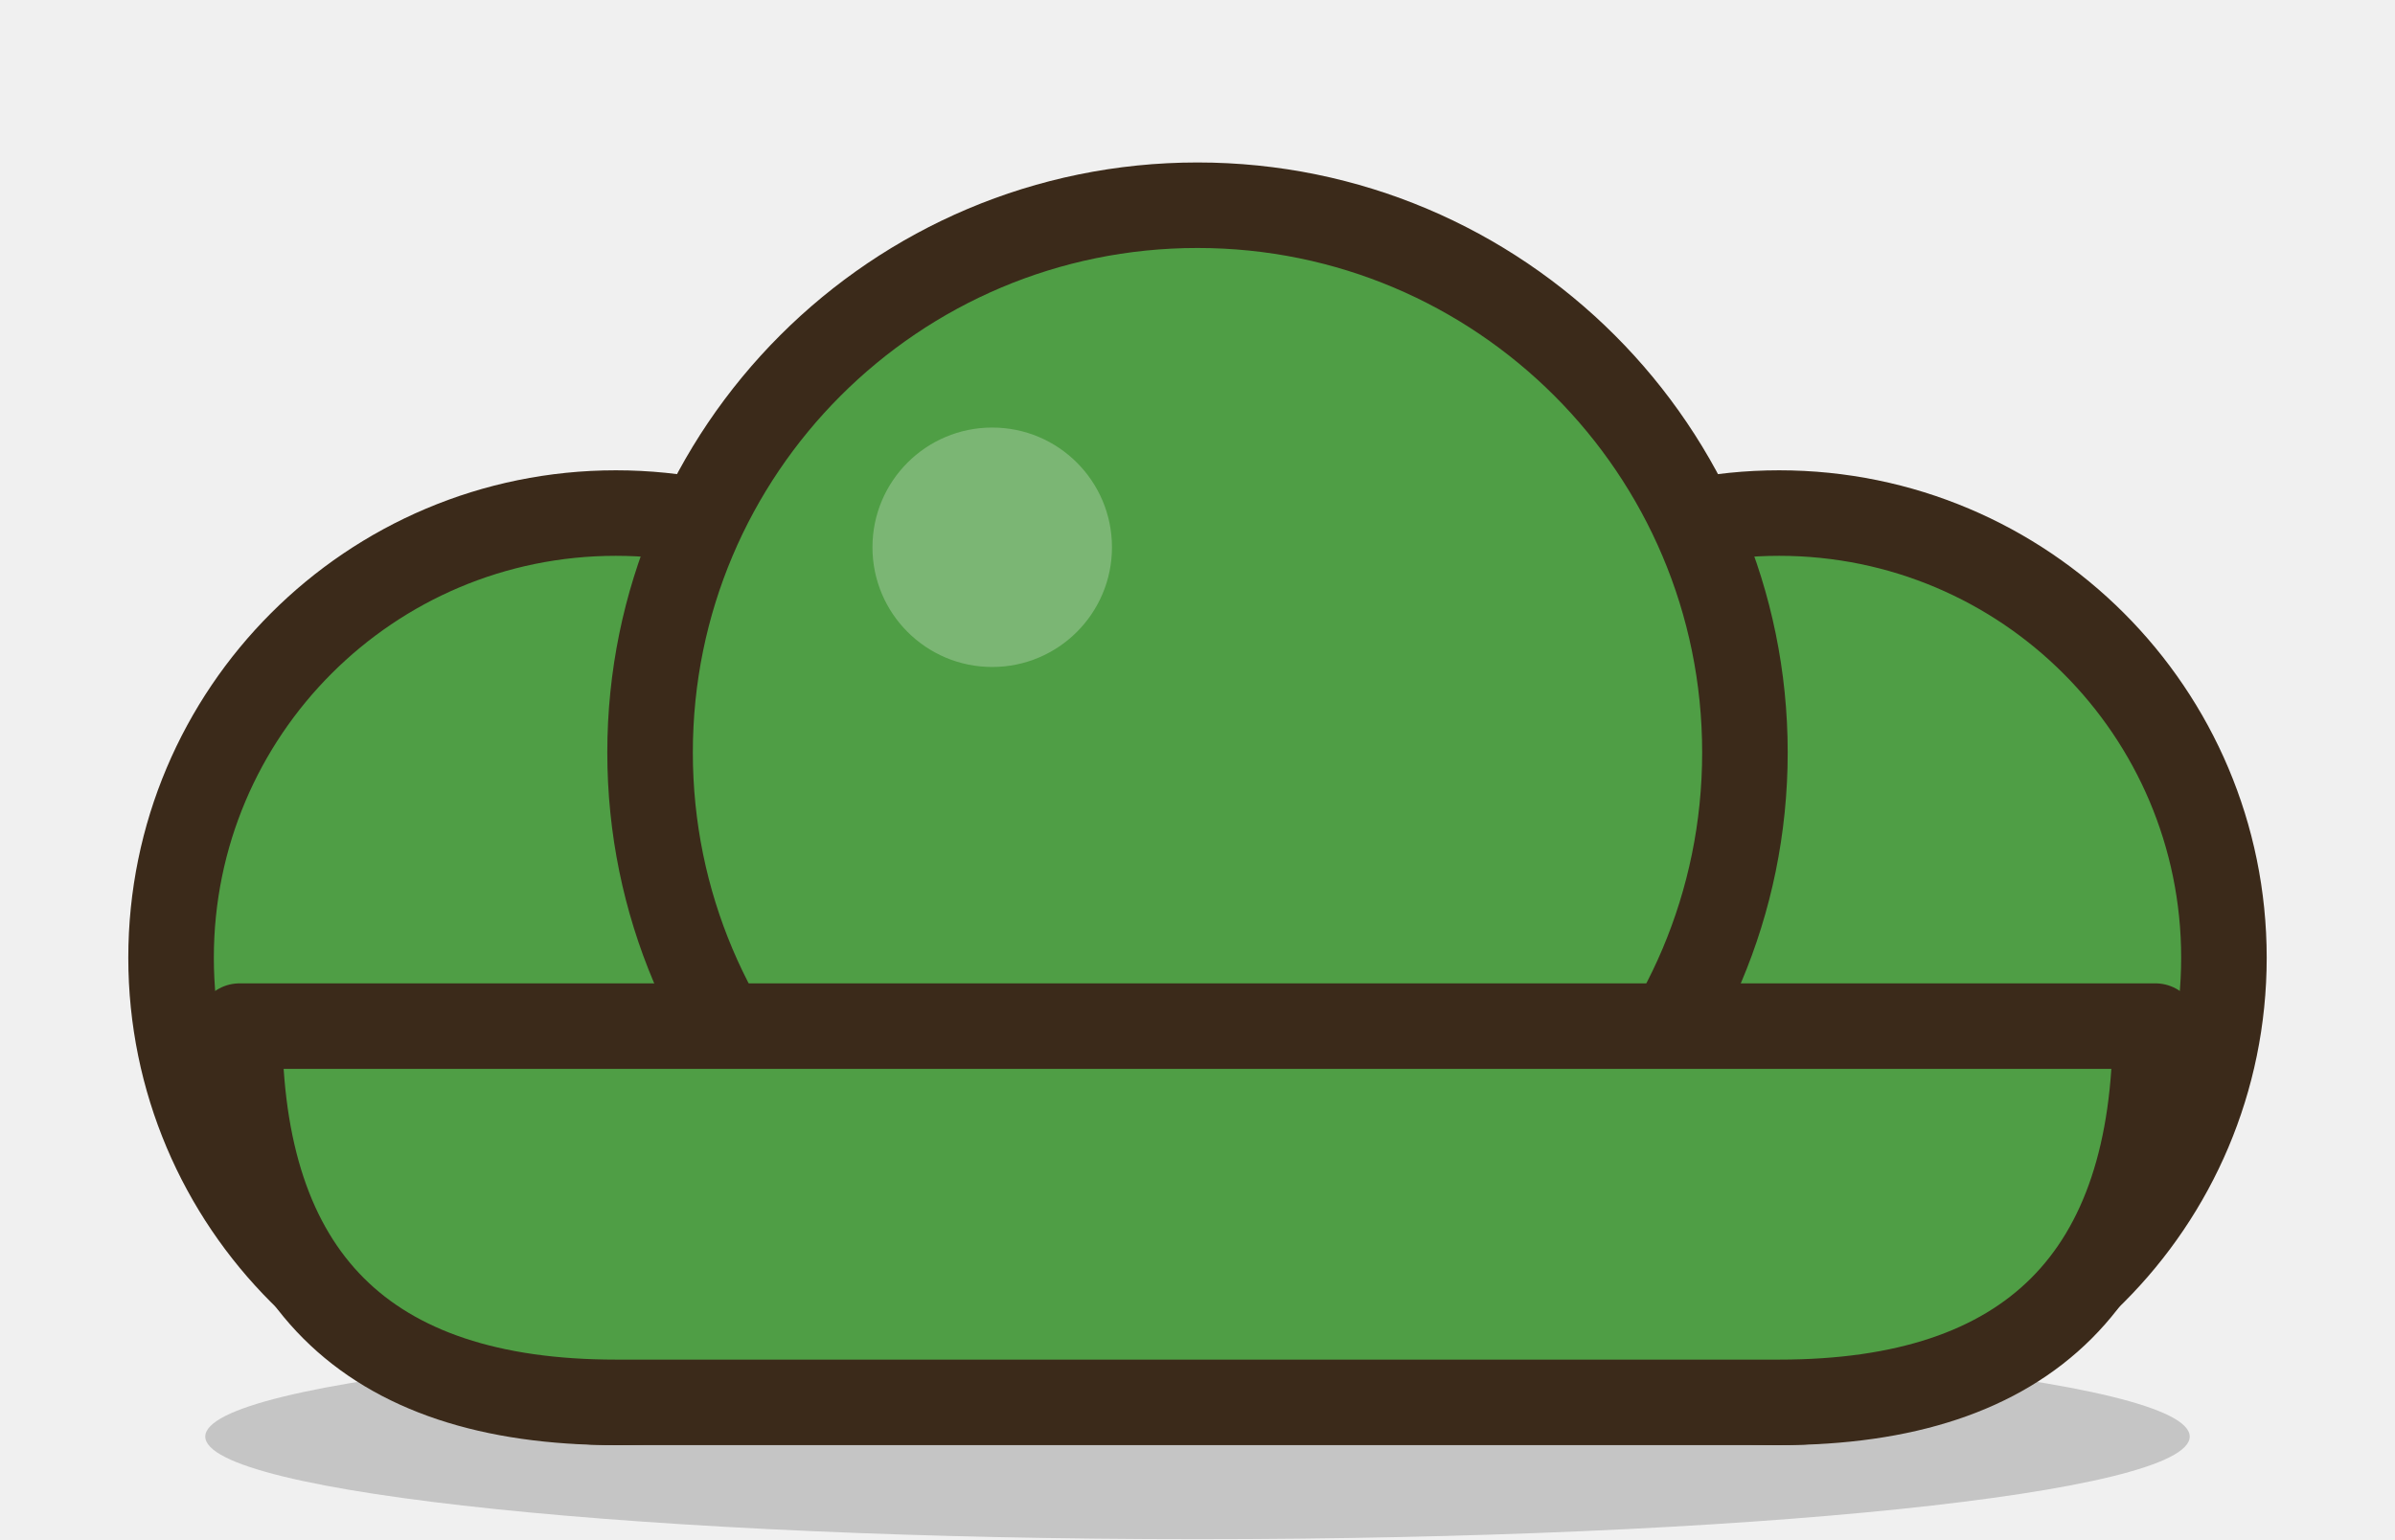
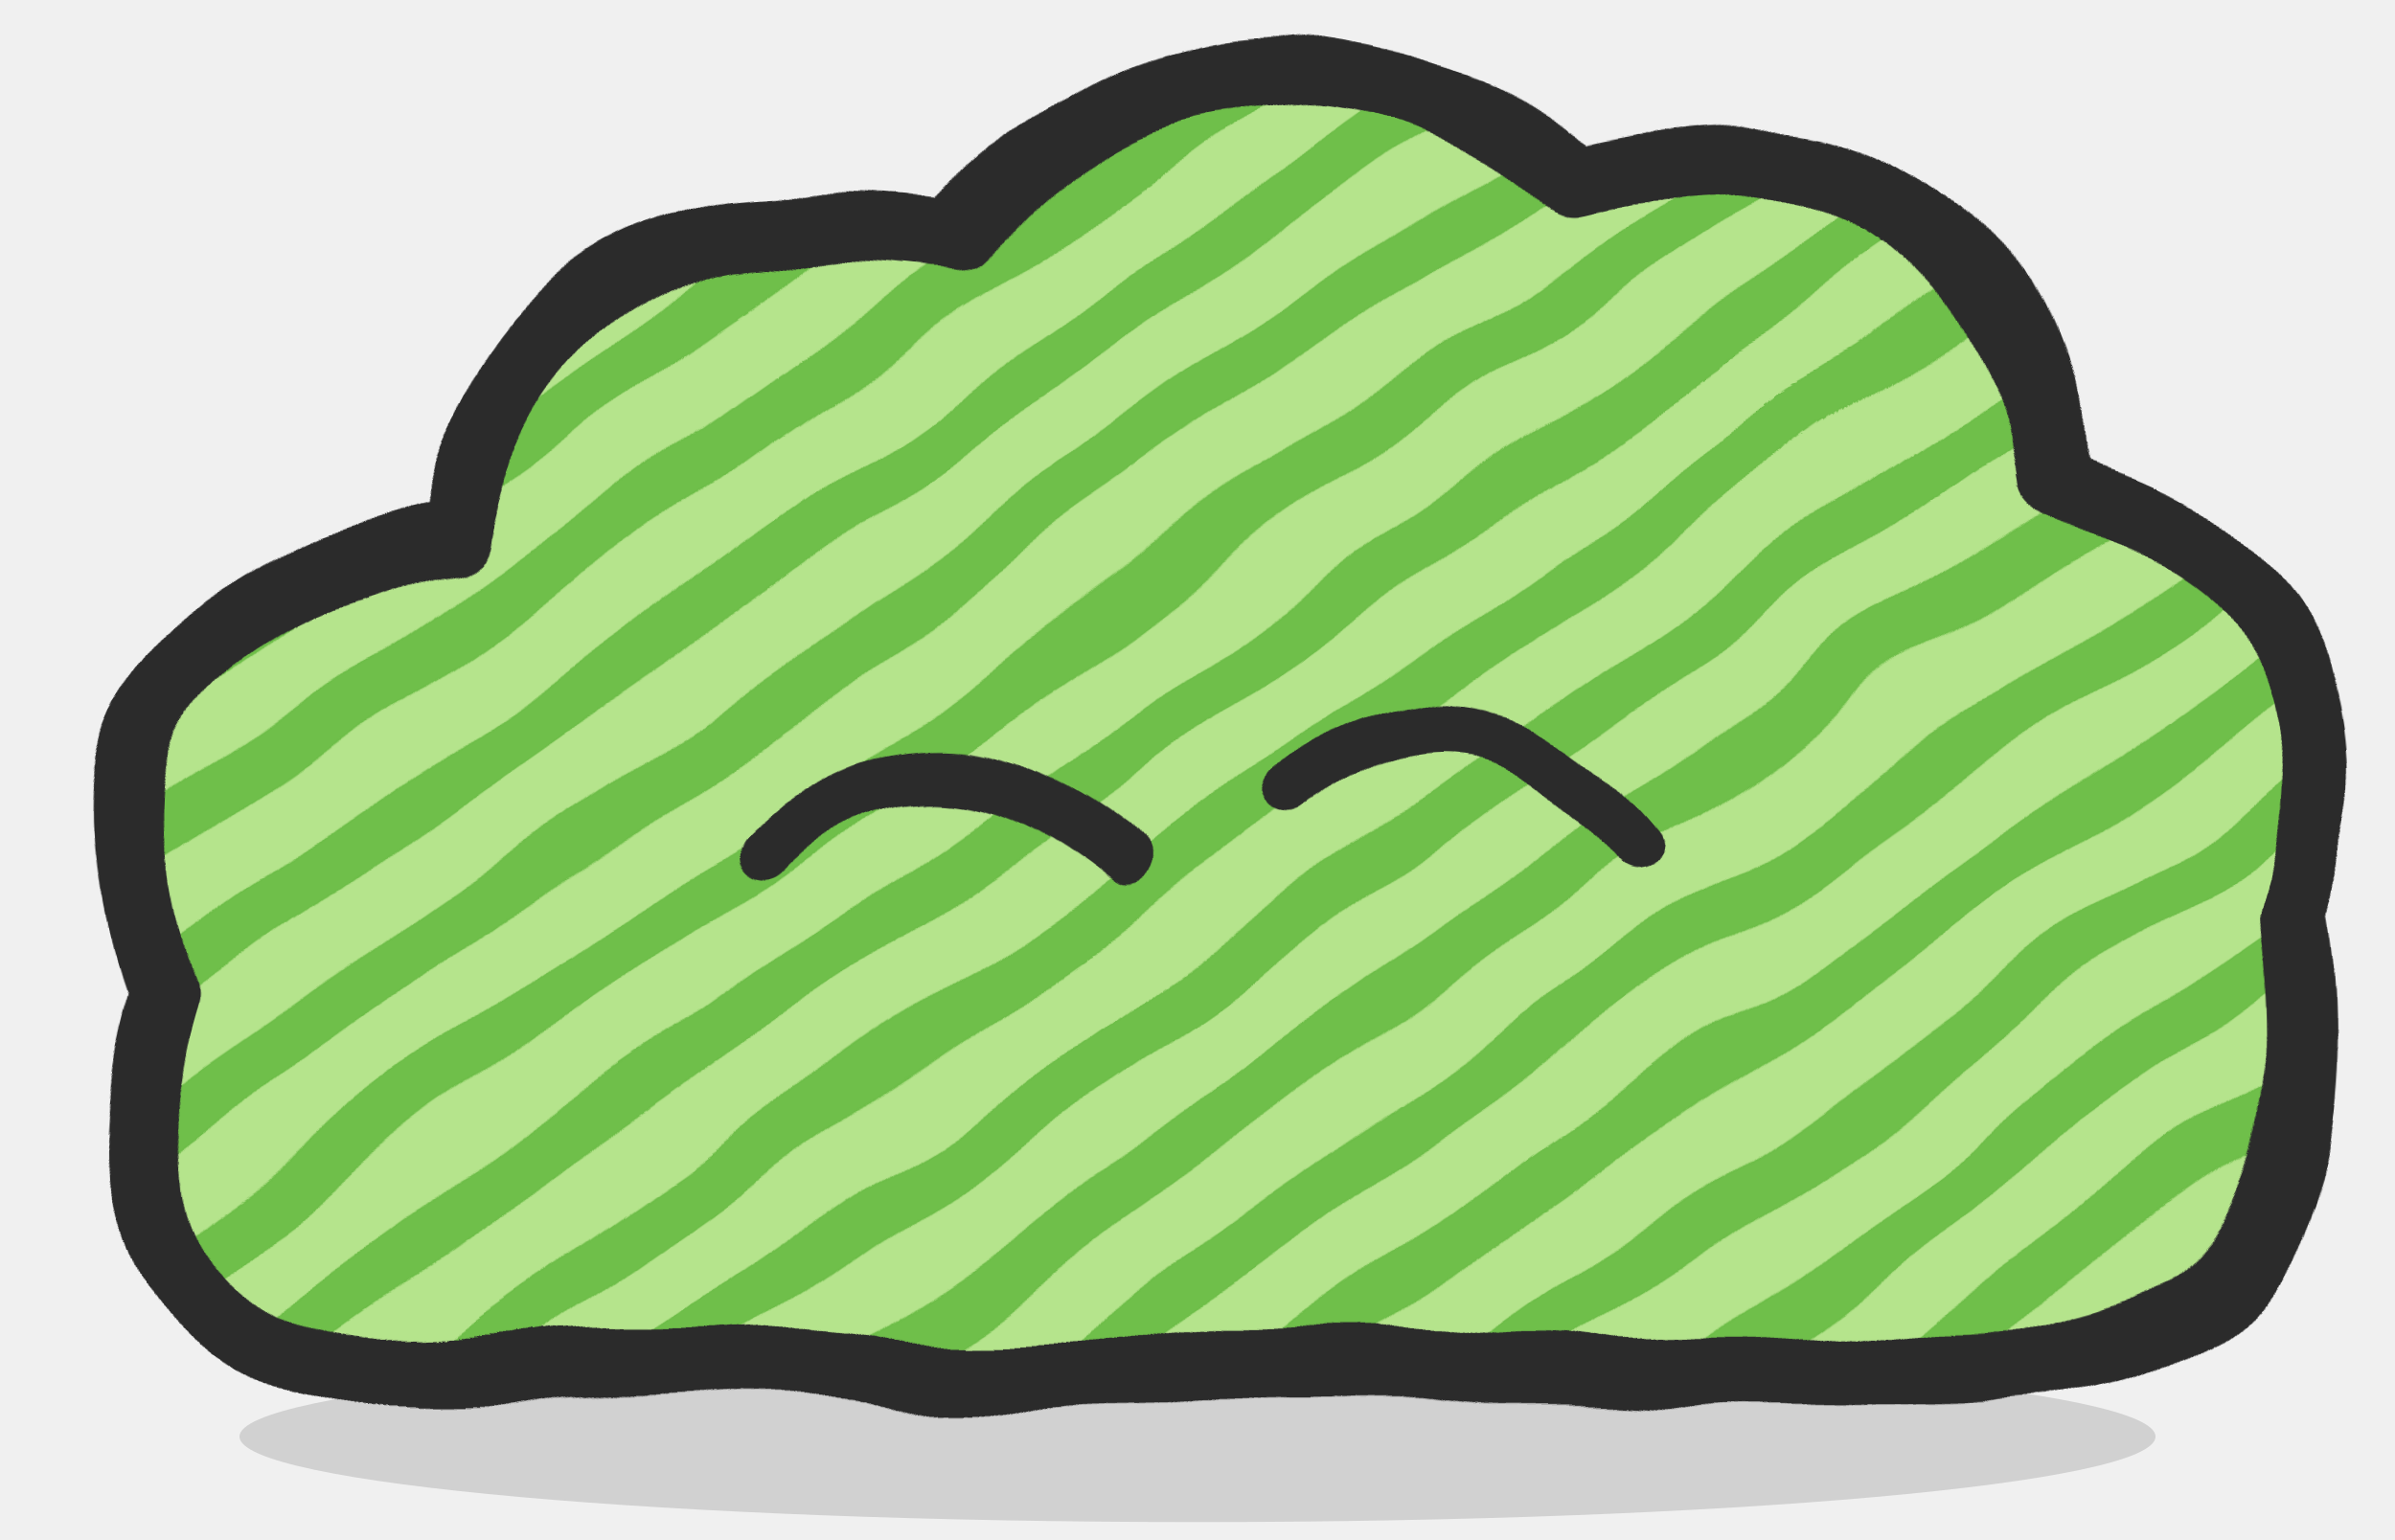
<svg xmlns="http://www.w3.org/2000/svg" width="140" height="90" viewBox="0 0 140 90">
-   <ellipse cx="70" cy="84" rx="58" ry="6" fill="#000" fill-opacity="0.18" />
-   <g stroke="#3b2a1a" stroke-width="5" stroke-linejoin="round" fill="#4f9e45">
-     <circle cx="36" cy="56" r="26" />
-     <circle cx="104" cy="56" r="26" />
-     <circle cx="70" cy="44" r="32" />
-     <path d="M14 60 q0 22 22 22 h68 q22 0 22 -22 z" />
+   <defs>
+     <filter id="titrek" filterUnits="userSpaceOnUse" x="0" y="0" width="100%" height="100%">
+       <feTurbulence type="fractalNoise" baseFrequency="0.06" numOctaves="2" seed="13" result="g" />
+       <feDisplacementMap in="SourceGraphic" in2="g" scale="3.5" xChannelSelector="R" yChannelSelector="G" />
+     </filter>
+     <pattern id="koyuYesil" width="7" height="7" patternUnits="userSpaceOnUse" patternTransform="rotate(-35)">
+       <rect width="7" height="7" fill="#b5e48c" />
+       <line x1="0" y1="3.5" x2="7" y2="3.5" stroke="#6fbf4a" stroke-width="3" stroke-linecap="round" />
+     </pattern>
+   </defs>
+   <ellipse cx="70" cy="84" rx="56" ry="5" fill="#000" fill-opacity="0.13" />
+   <g filter="url(#titrek)" stroke="#2b2b2b" stroke-width="4" stroke-linecap="round" stroke-linejoin="round">
+     <path d="M22 80 q-18 -2 -12 -22 q-8 -22 16 -26 q4 -22 30 -18 q14 -18 36 -4 q24 -6 28 18 q20 6 14 26 q4 26 -20 26z" fill="url(#koyuYesil)" />
+     <path d="M44 50 q10 -10 22 0 M76 46 q10 -8 20 4" fill="none" stroke-width="3" />
  </g>
-   <circle cx="58" cy="32" r="7" fill="#fff" fill-opacity="0.25" />
</svg>
